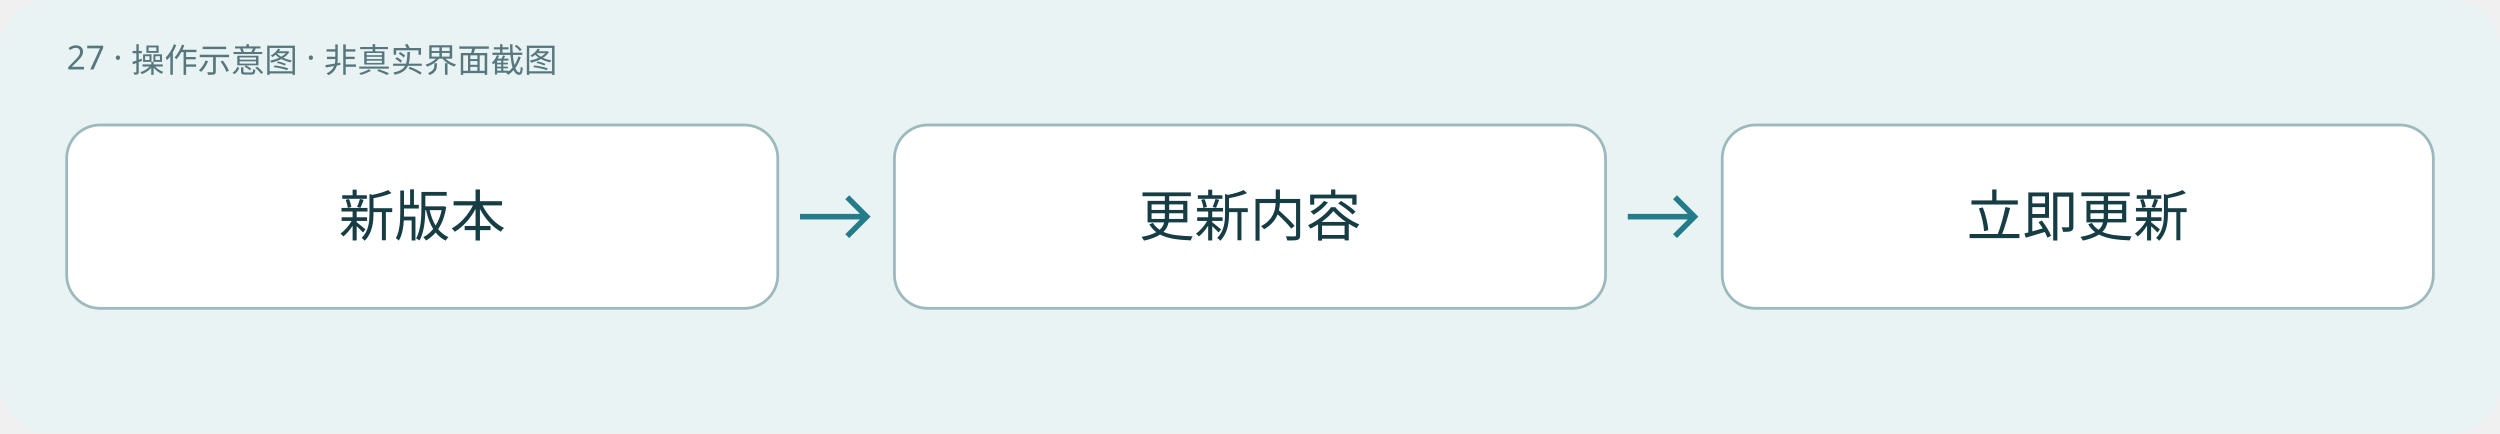
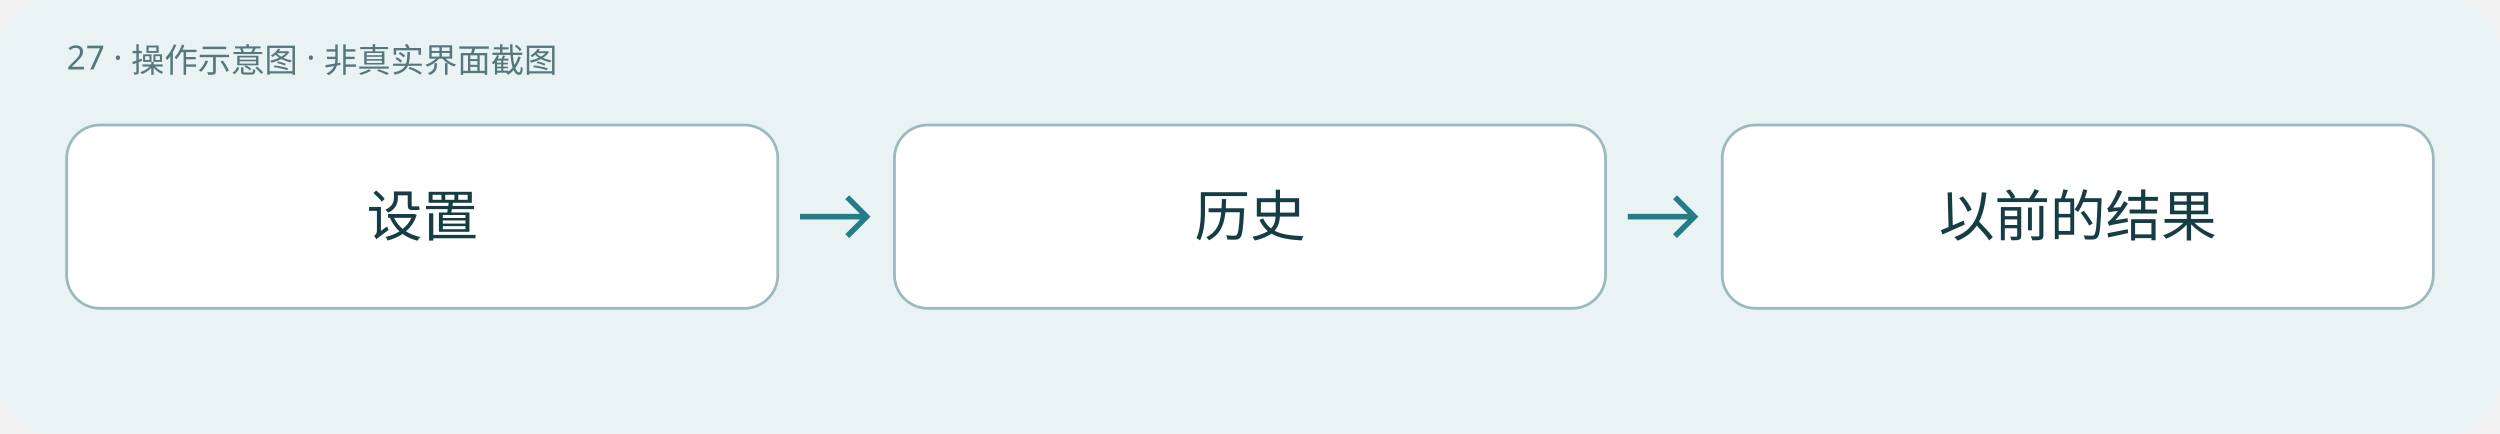
<svg xmlns="http://www.w3.org/2000/svg" viewBox="0 0 900 156" role="img">
  <rect width="900" height="156" rx="18" fill="#eaf3f4" />
  <rect x="24" y="45" width="256" height="66" rx="12" fill="white" stroke="#9cb9bd" />
-   <text x="152" y="85" text-anchor="middle" font-family="Microsoft YaHei,PingFang SC,sans-serif" font-size="20" fill="#163d44">新版本</text>
+   <text x="152" y="85" text-anchor="middle" font-family="Microsoft YaHei,PingFang SC,sans-serif" font-size="20" fill="#163d44">设置</text>
  <path d="M288 78 h24 m-7 -7 7 7 -7 7" fill="none" stroke="#247c8a" stroke-width="2" />
  <rect x="322" y="45" width="256" height="66" rx="12" fill="white" stroke="#9cb9bd" />
-   <text x="450" y="85" text-anchor="middle" font-family="Microsoft YaHei,PingFang SC,sans-serif" font-size="20" fill="#163d44">更新内容</text>
+   <text x="450" y="85" text-anchor="middle" font-family="Microsoft YaHei,PingFang SC,sans-serif" font-size="20" fill="#163d44">历史</text>
  <path d="M586 78 h24 m-7 -7 7 7 -7 7" fill="none" stroke="#247c8a" stroke-width="2" />
  <rect x="620" y="45" width="256" height="66" rx="12" fill="white" stroke="#9cb9bd" />
-   <text x="748" y="85" text-anchor="middle" font-family="Microsoft YaHei,PingFang SC,sans-serif" font-size="20" fill="#163d44">立即更新</text>
+   <text x="748" y="85" text-anchor="middle" font-family="Microsoft YaHei,PingFang SC,sans-serif" font-size="20" fill="#163d44">以前的结果</text>
  <text x="24" y="25" font-family="sans-serif" font-size="12" fill="#55777d">27 · 操作示意图 · 非真实界面截图</text>
</svg>
